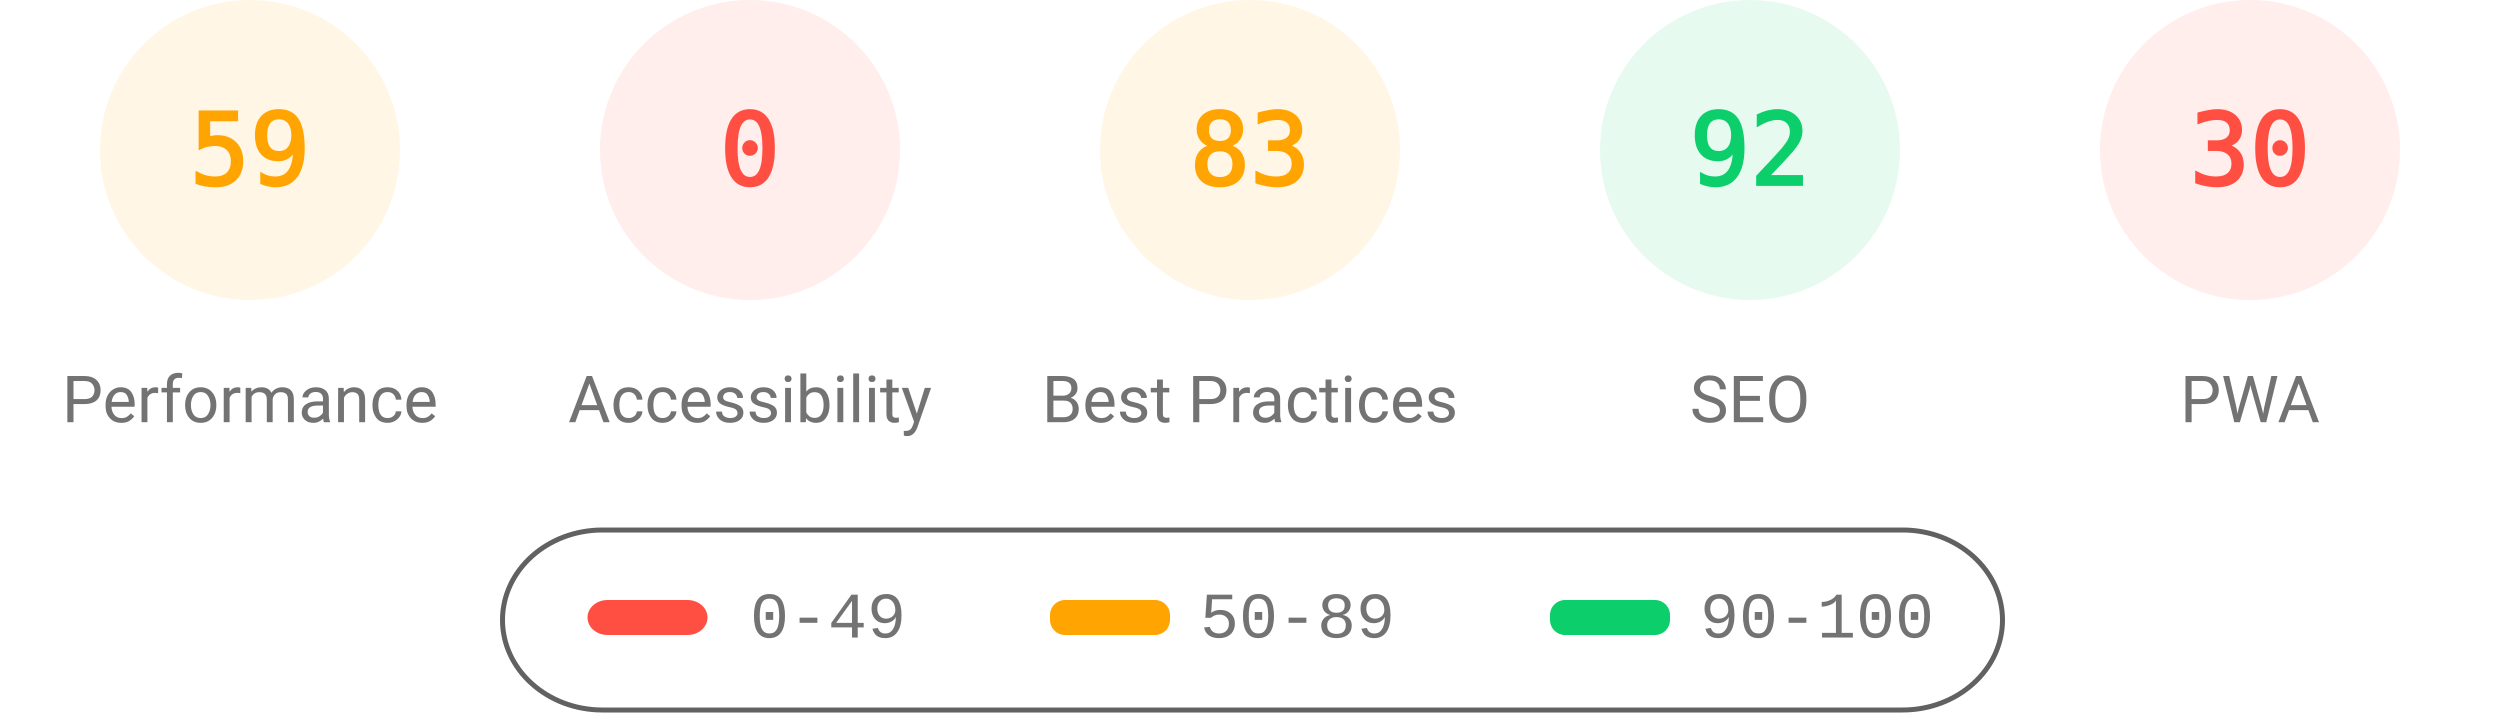
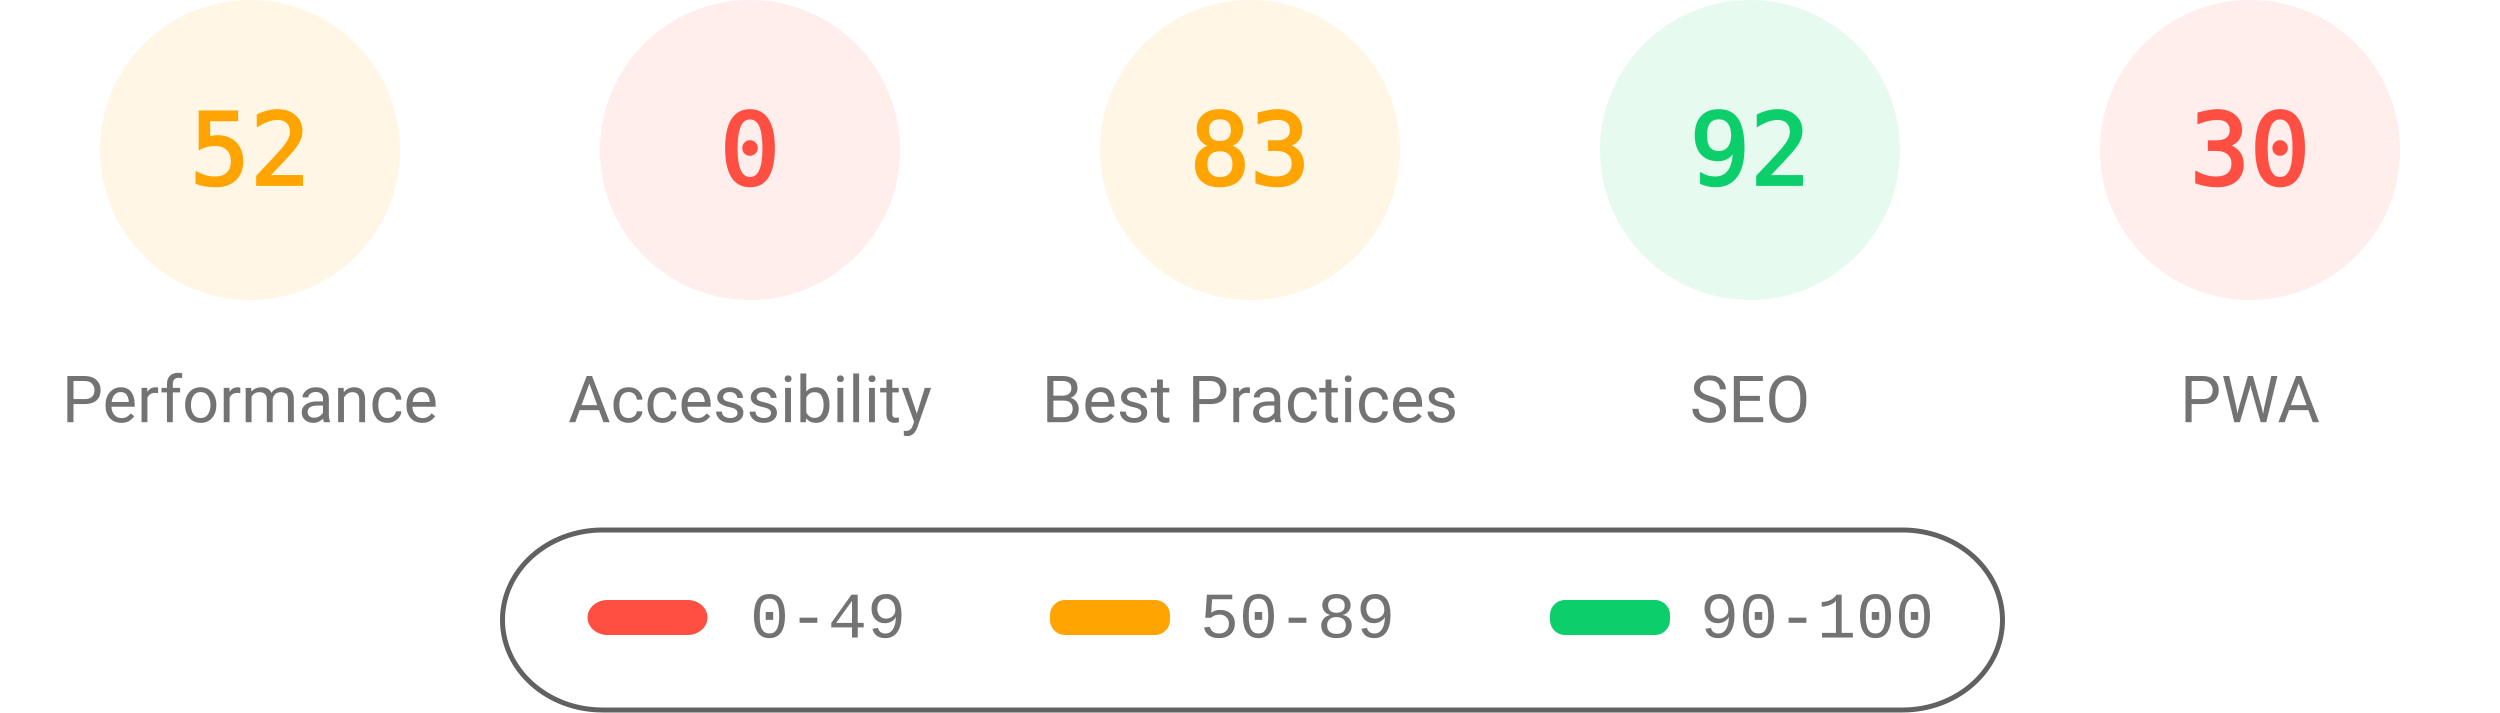
<svg xmlns="http://www.w3.org/2000/svg" fill="none" width="1000" height="285">
  <style>.gauge-base{opacity:.1}.gauge-arc{fill:none;animation-delay:250ms;stroke-linecap:round;transform:rotate(-90deg);transform-origin:100px 60px;animation:load-gauge 1s ease forwards}.guage-text{font-size:40px;font-family:monospace;text-align:center}.guage-red{color:#ff4e42;fill:#ff4e42;stroke:#ff4e42}.guage-orange{color:#ffa400;fill:#ffa400;stroke:#ffa400}.guage-green{color:#0cce6b;fill:#0cce6b;stroke:#0cce6b}.guage-undefined{color:#5c5c5c;fill:#5c5c5c;stroke:#5c5c5c}.guage-title{color:#737373;fill:#737373;stroke:none;font-size:26px;line-height:26px;font-family:Roboto,Halvetica,Arial,sans-serif}@keyframes load-gauge{from{stroke-dasharray:0 352.858}}</style>
  <svg class="guage-div guage-perf guage-orange" viewBox="0 0 200 200" width="200" height="200">
    <circle class="gauge-base" r="56" cx="100" cy="60" stroke-width="8" />
-     <circle class="gauge-arc guage-arc-1" r="56" cx="100" cy="60" stroke-width="8" style="stroke-dasharray:207.596,351.858" />
-     <text class="guage-text" x="100" y="60" alignment-baseline="central" dominant-baseline="central" text-anchor="middle">59</text>
+     <circle class="gauge-arc guage-arc-1" r="56" cx="100" cy="60" stroke-width="8" style="stroke-dasharray:182.966,351.858" />
+     <text class="guage-text" x="100" y="60" alignment-baseline="central" dominant-baseline="central" text-anchor="middle">52</text>
    <text class="guage-title" x="100" y="160" alignment-baseline="central" dominant-baseline="central" text-anchor="middle">Performance</text>
  </svg>
  <svg class="guage-div guage-acc guage-red" viewBox="0 0 200 200" width="200" height="200" x="200">
    <circle class="gauge-base" r="56" cx="100" cy="60" stroke-width="8" />
    <circle class="gauge-arc guage-arc-2" r="56" cx="100" cy="60" stroke-width="8" style="stroke-dasharray:0,351.858" />
    <text class="guage-text" x="100" y="60" alignment-baseline="central" dominant-baseline="central" text-anchor="middle">0</text>
    <text class="guage-title" x="100" y="160" alignment-baseline="central" dominant-baseline="central" text-anchor="middle">Accessibility</text>
  </svg>
  <svg class="guage-div guage-best guage-orange" viewBox="0 0 200 200" width="200" height="200" x="400">
    <circle class="gauge-base" r="56" cx="100" cy="60" stroke-width="8" />
    <circle class="gauge-arc guage-arc-3" r="56" cx="100" cy="60" stroke-width="8" style="stroke-dasharray:292.042,351.858" />
    <text class="guage-text" x="100" y="60" alignment-baseline="central" dominant-baseline="central" text-anchor="middle">83</text>
    <text class="guage-title" x="100" y="160" alignment-baseline="central" dominant-baseline="central" text-anchor="middle">Best Practices</text>
  </svg>
  <svg class="guage-div guage-seo guage-green" viewBox="0 0 200 200" width="200" height="200" x="600">
    <circle class="gauge-base" r="56" cx="100" cy="60" stroke-width="8" />
    <circle class="gauge-arc guage-arc-4" r="56" cx="100" cy="60" stroke-width="8" style="stroke-dasharray:323.709,351.858" />
    <text class="guage-text" x="100" y="60" alignment-baseline="central" dominant-baseline="central" text-anchor="middle">92</text>
    <text class="guage-title" x="100" y="160" alignment-baseline="central" dominant-baseline="central" text-anchor="middle">SEO</text>
  </svg>
  <svg class="guage-div guage-pwa guage-red" viewBox="0 0 200 200" width="200" height="200" x="800">
    <circle class="gauge-base" r="56" cx="100" cy="60" stroke-width="8" />
    <circle class="gauge-arc guage-arc-4" r="56" cx="100" cy="60" stroke-width="8" style="stroke-dasharray:105.557,351.858" />
    <text class="guage-text" x="100" y="60" alignment-baseline="central" dominant-baseline="central" text-anchor="middle">30</text>
    <text class="guage-title" x="100" y="160" alignment-baseline="central" dominant-baseline="central" text-anchor="middle">PWA</text>
  </svg>
  <svg width="604" height="76" x="200" y="210">
    <path fill="none" id="canvas_background" d="M-1-1h604v80H-1z" />
    <rect fill-opacity="0" stroke="#616161" stroke-width="2" rx="40" id="svg_2" height="72" width="600" y="2" x="1" fill="#000" />
    <rect stroke="#000" rx="8" id="svg_3" height="14" width="48" y="30" x="35" stroke-opacity="null" stroke-width="0" fill="#ff4e42" />
    <rect stroke="#000" rx="6" id="svg_4" height="14" width="48" y="30" x="220" stroke-opacity="null" stroke-width="0" fill="#ffa400" />
    <rect stroke="#000" rx="6" id="svg_5" height="14" width="48" y="30" x="420" stroke-opacity="null" stroke-width="0" fill="#0cce6b" />
    <text xml:space="preserve" text-anchor="start" font-family="'Courier New', Courier, monospace" font-size="26" id="svg_6" y="45" x="100" stroke-opacity="null" stroke-width="0" stroke="#000" fill="#737373">0-49</text>
    <text xml:space="preserve" text-anchor="start" font-family="'Courier New', Courier, monospace" font-size="26" id="svg_7" y="45" x="280" stroke-opacity="null" stroke-width="0" stroke="#000" fill="#737373">50-89</text>
    <text xml:space="preserve" text-anchor="start" font-family="'Courier New', Courier, monospace" font-size="26" id="svg_8" y="45" x="480" stroke-opacity="null" stroke-width="0" stroke="#000" fill="#737373">90-100</text>
  </svg>
</svg>
